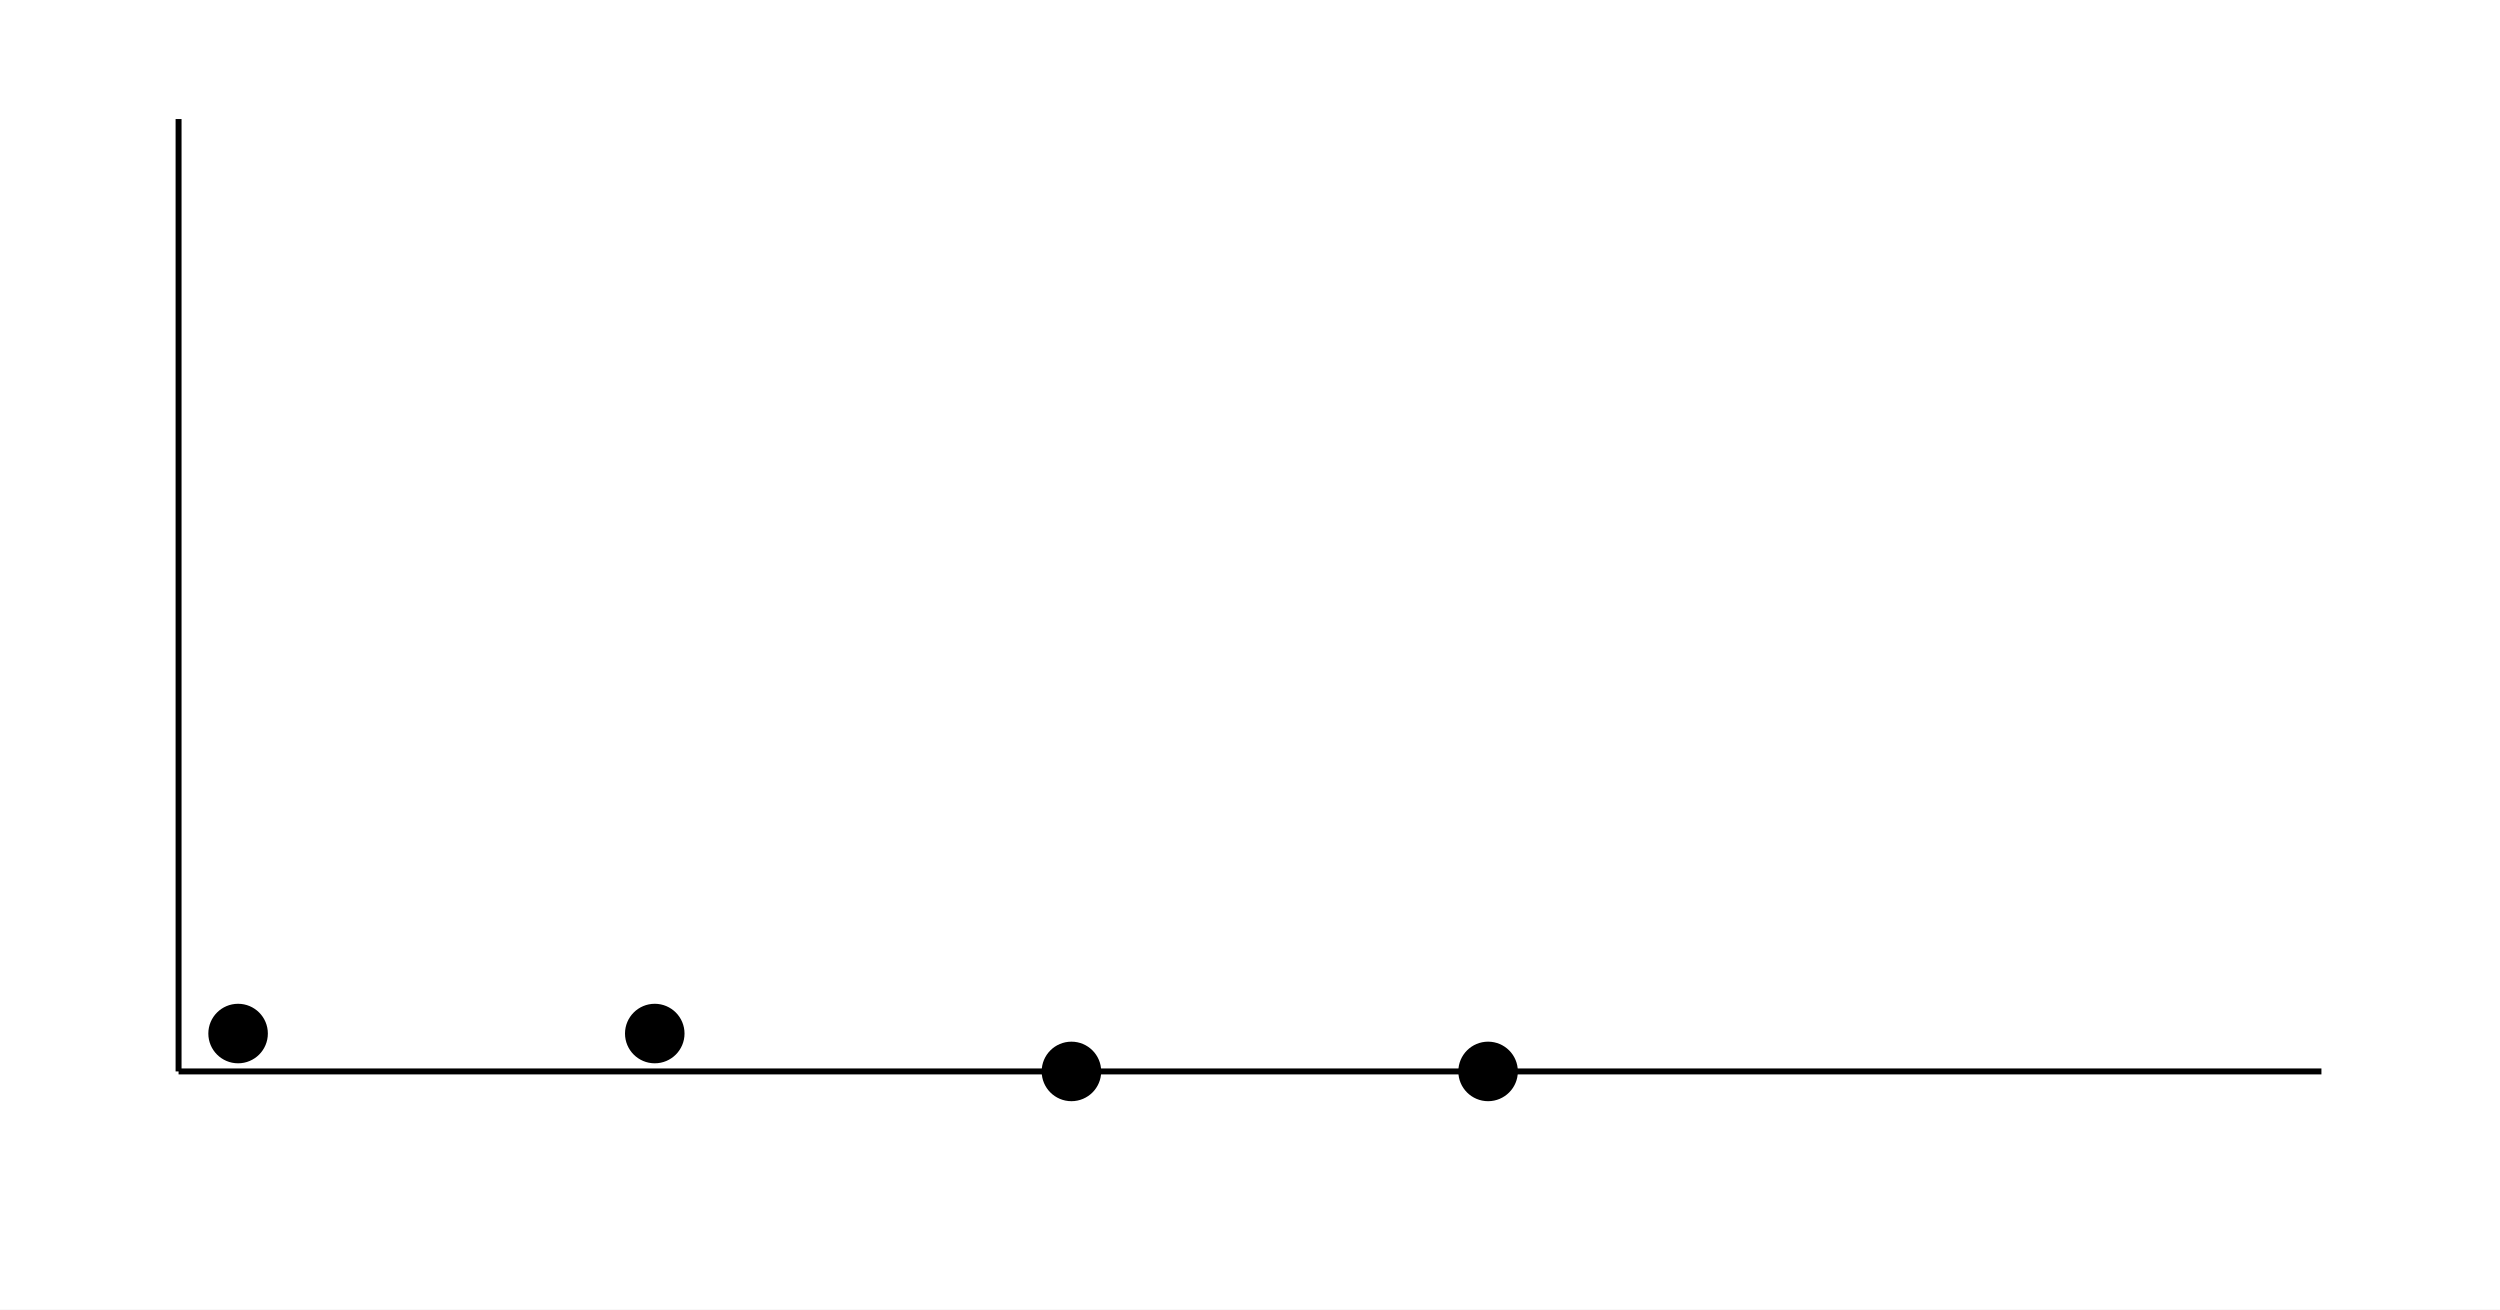
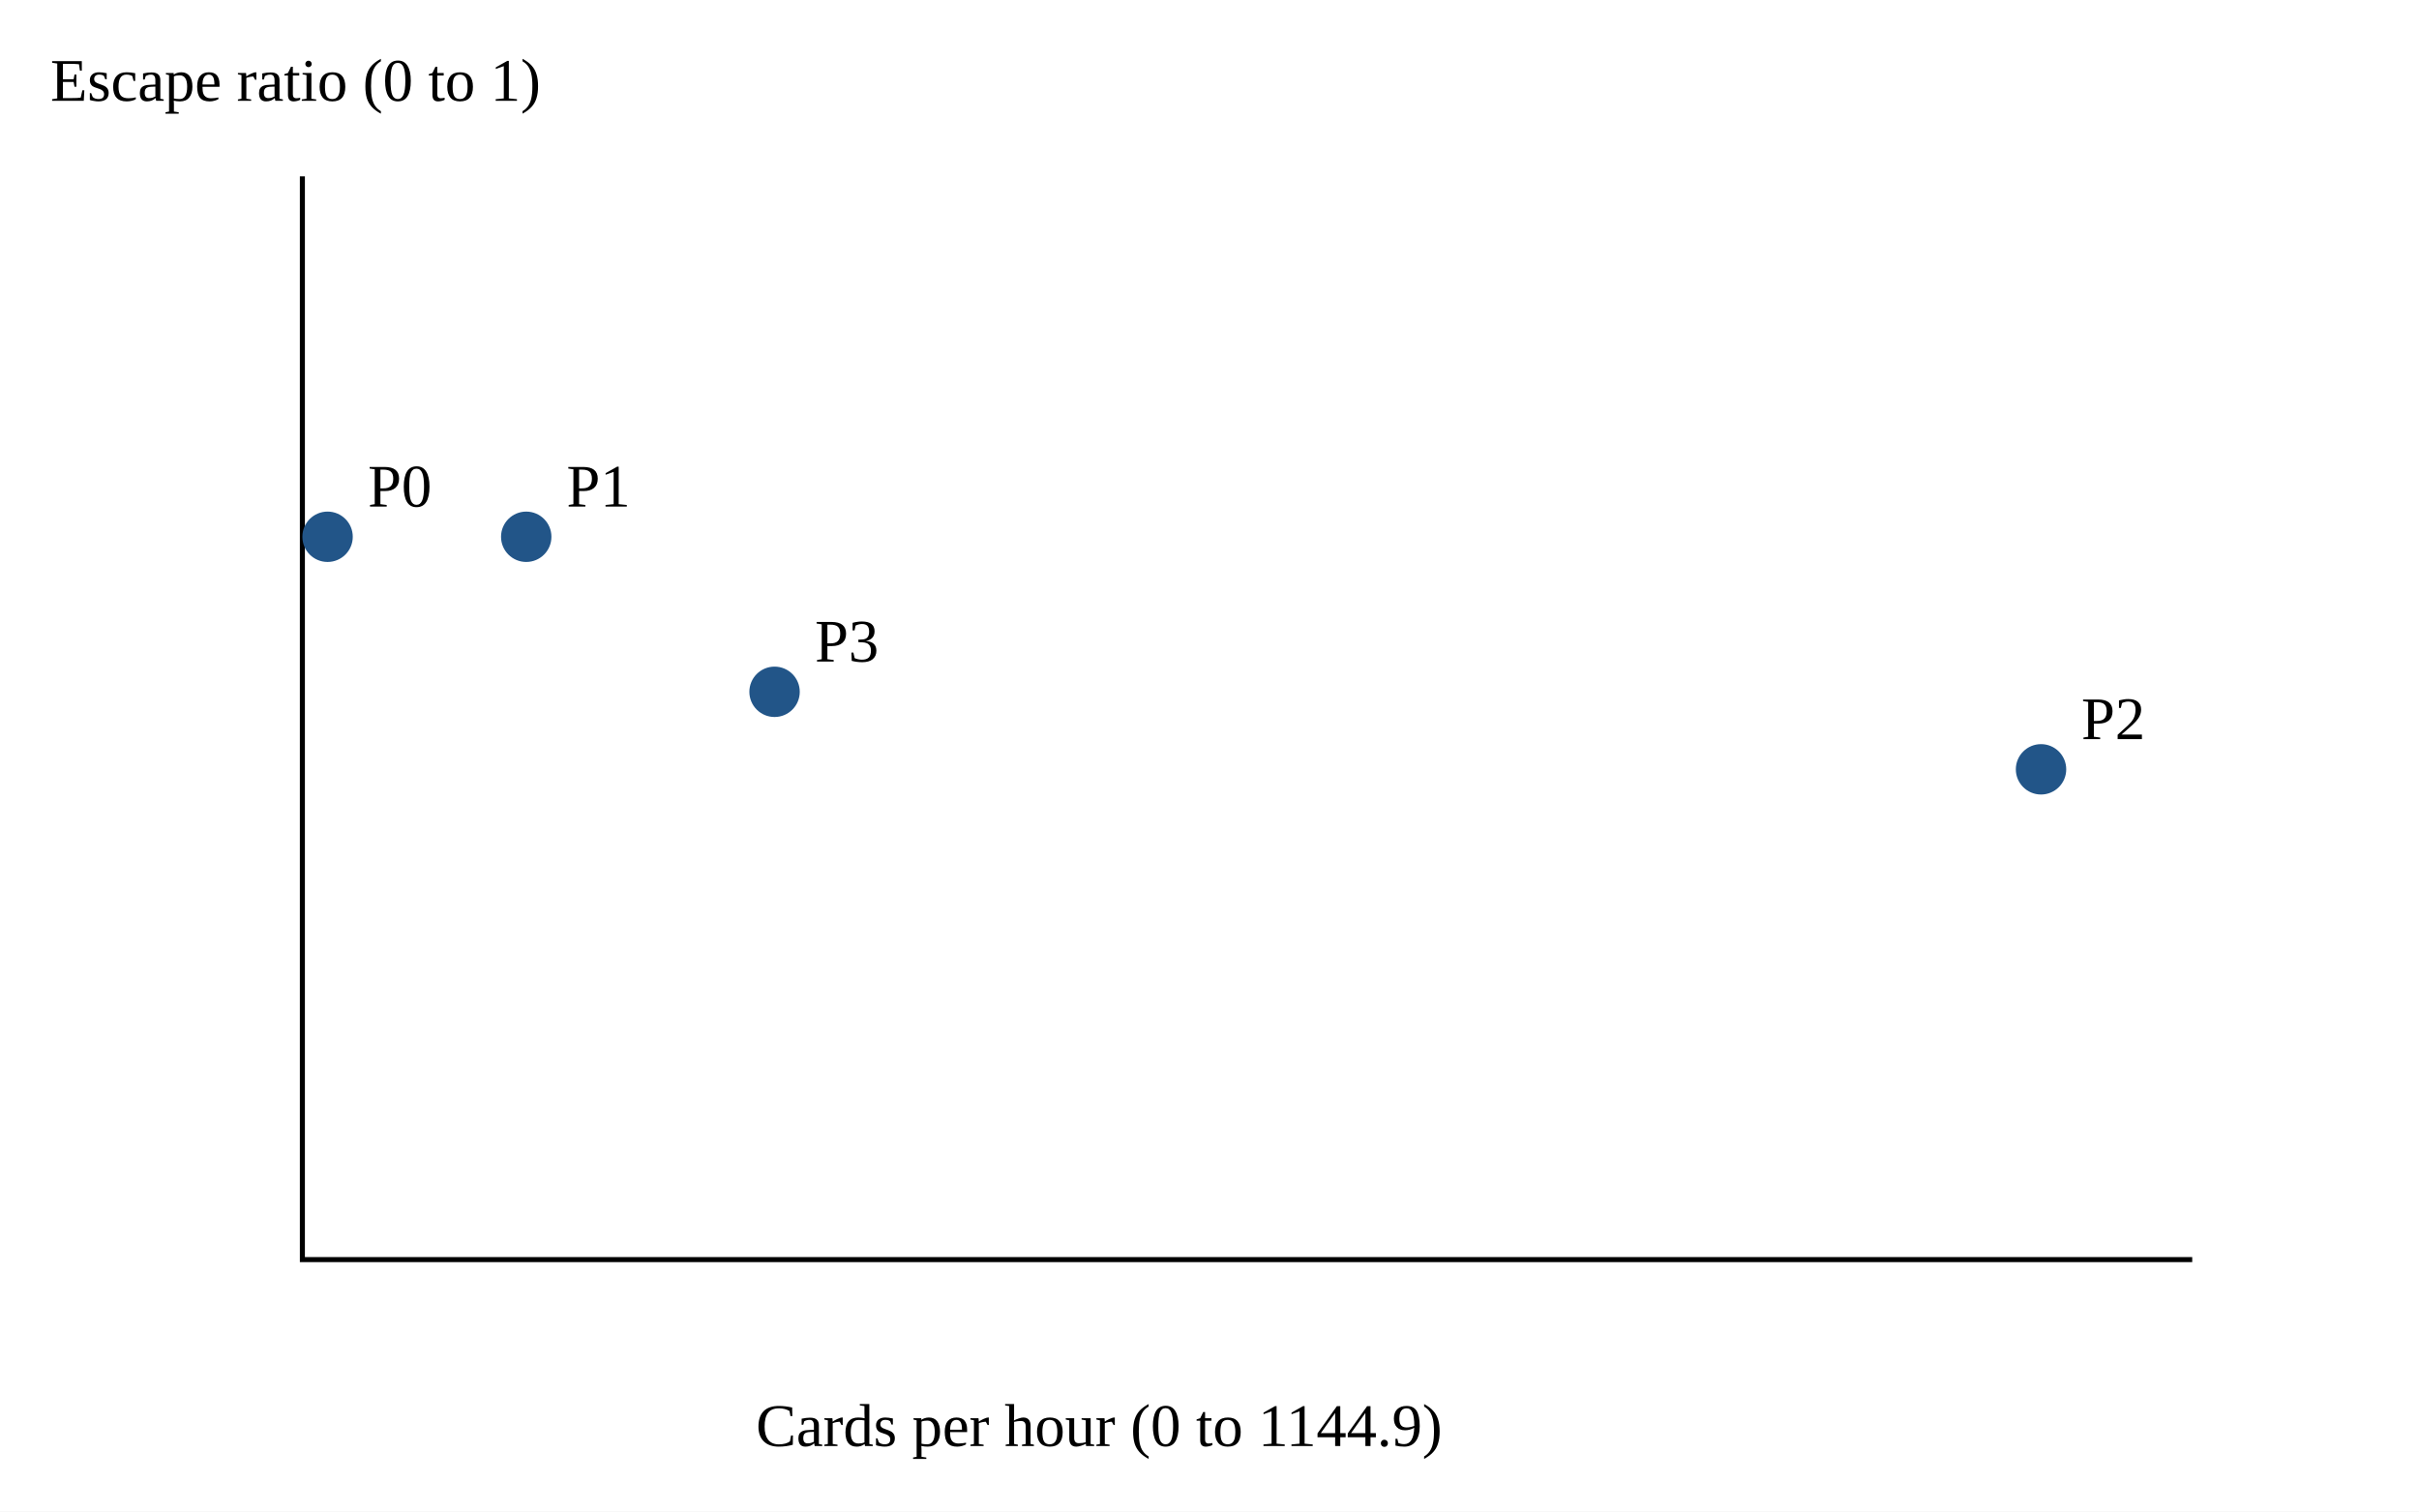
- <svg xmlns="http://www.w3.org/2000/svg" width="420" height="220" viewBox="0 0 420 220">
-   <rect width="100%" height="100%" fill="white" />
-   <line x1="30" y1="180" x2="390" y2="180" stroke="black" />
-   <line x1="30" y1="20" x2="30" y2="180" stroke="black" />
-   <circle cx="40" cy="173.636" r="5" />
-   <circle cx="110" cy="173.636" r="5" />
-   <circle cx="180" cy="180" r="5" />
-   <circle cx="250" cy="180" r="5" />
+ <svg xmlns="http://www.w3.org/2000/svg" width="480" height="300" viewBox="0 0 480 300">
+   <rect width="480" height="300" fill="white" />
+   <path d="M60 35 V250 H435" fill="none" stroke="black" />
+   <text x="150" y="287">Cards per hour (0 to 1144.9)</text>
+   <text x="10" y="20">Escape ratio (0 to 1)</text>
+   <circle cx="65" cy="106.538" r="5" fill="#225588" />
+   <text x="73" y="100.538" font-size="12">P0</text>
+   <circle cx="104.42" cy="106.538" r="5" fill="#225588" />
+   <text x="112.42" y="100.538" font-size="12">P1</text>
+   <circle cx="405" cy="152.692" r="5" fill="#225588" />
+   <text x="413" y="146.692" font-size="12">P2</text>
+   <circle cx="153.696" cy="137.308" r="5" fill="#225588" />
+   <text x="161.696" y="131.308" font-size="12">P3</text>
</svg>
